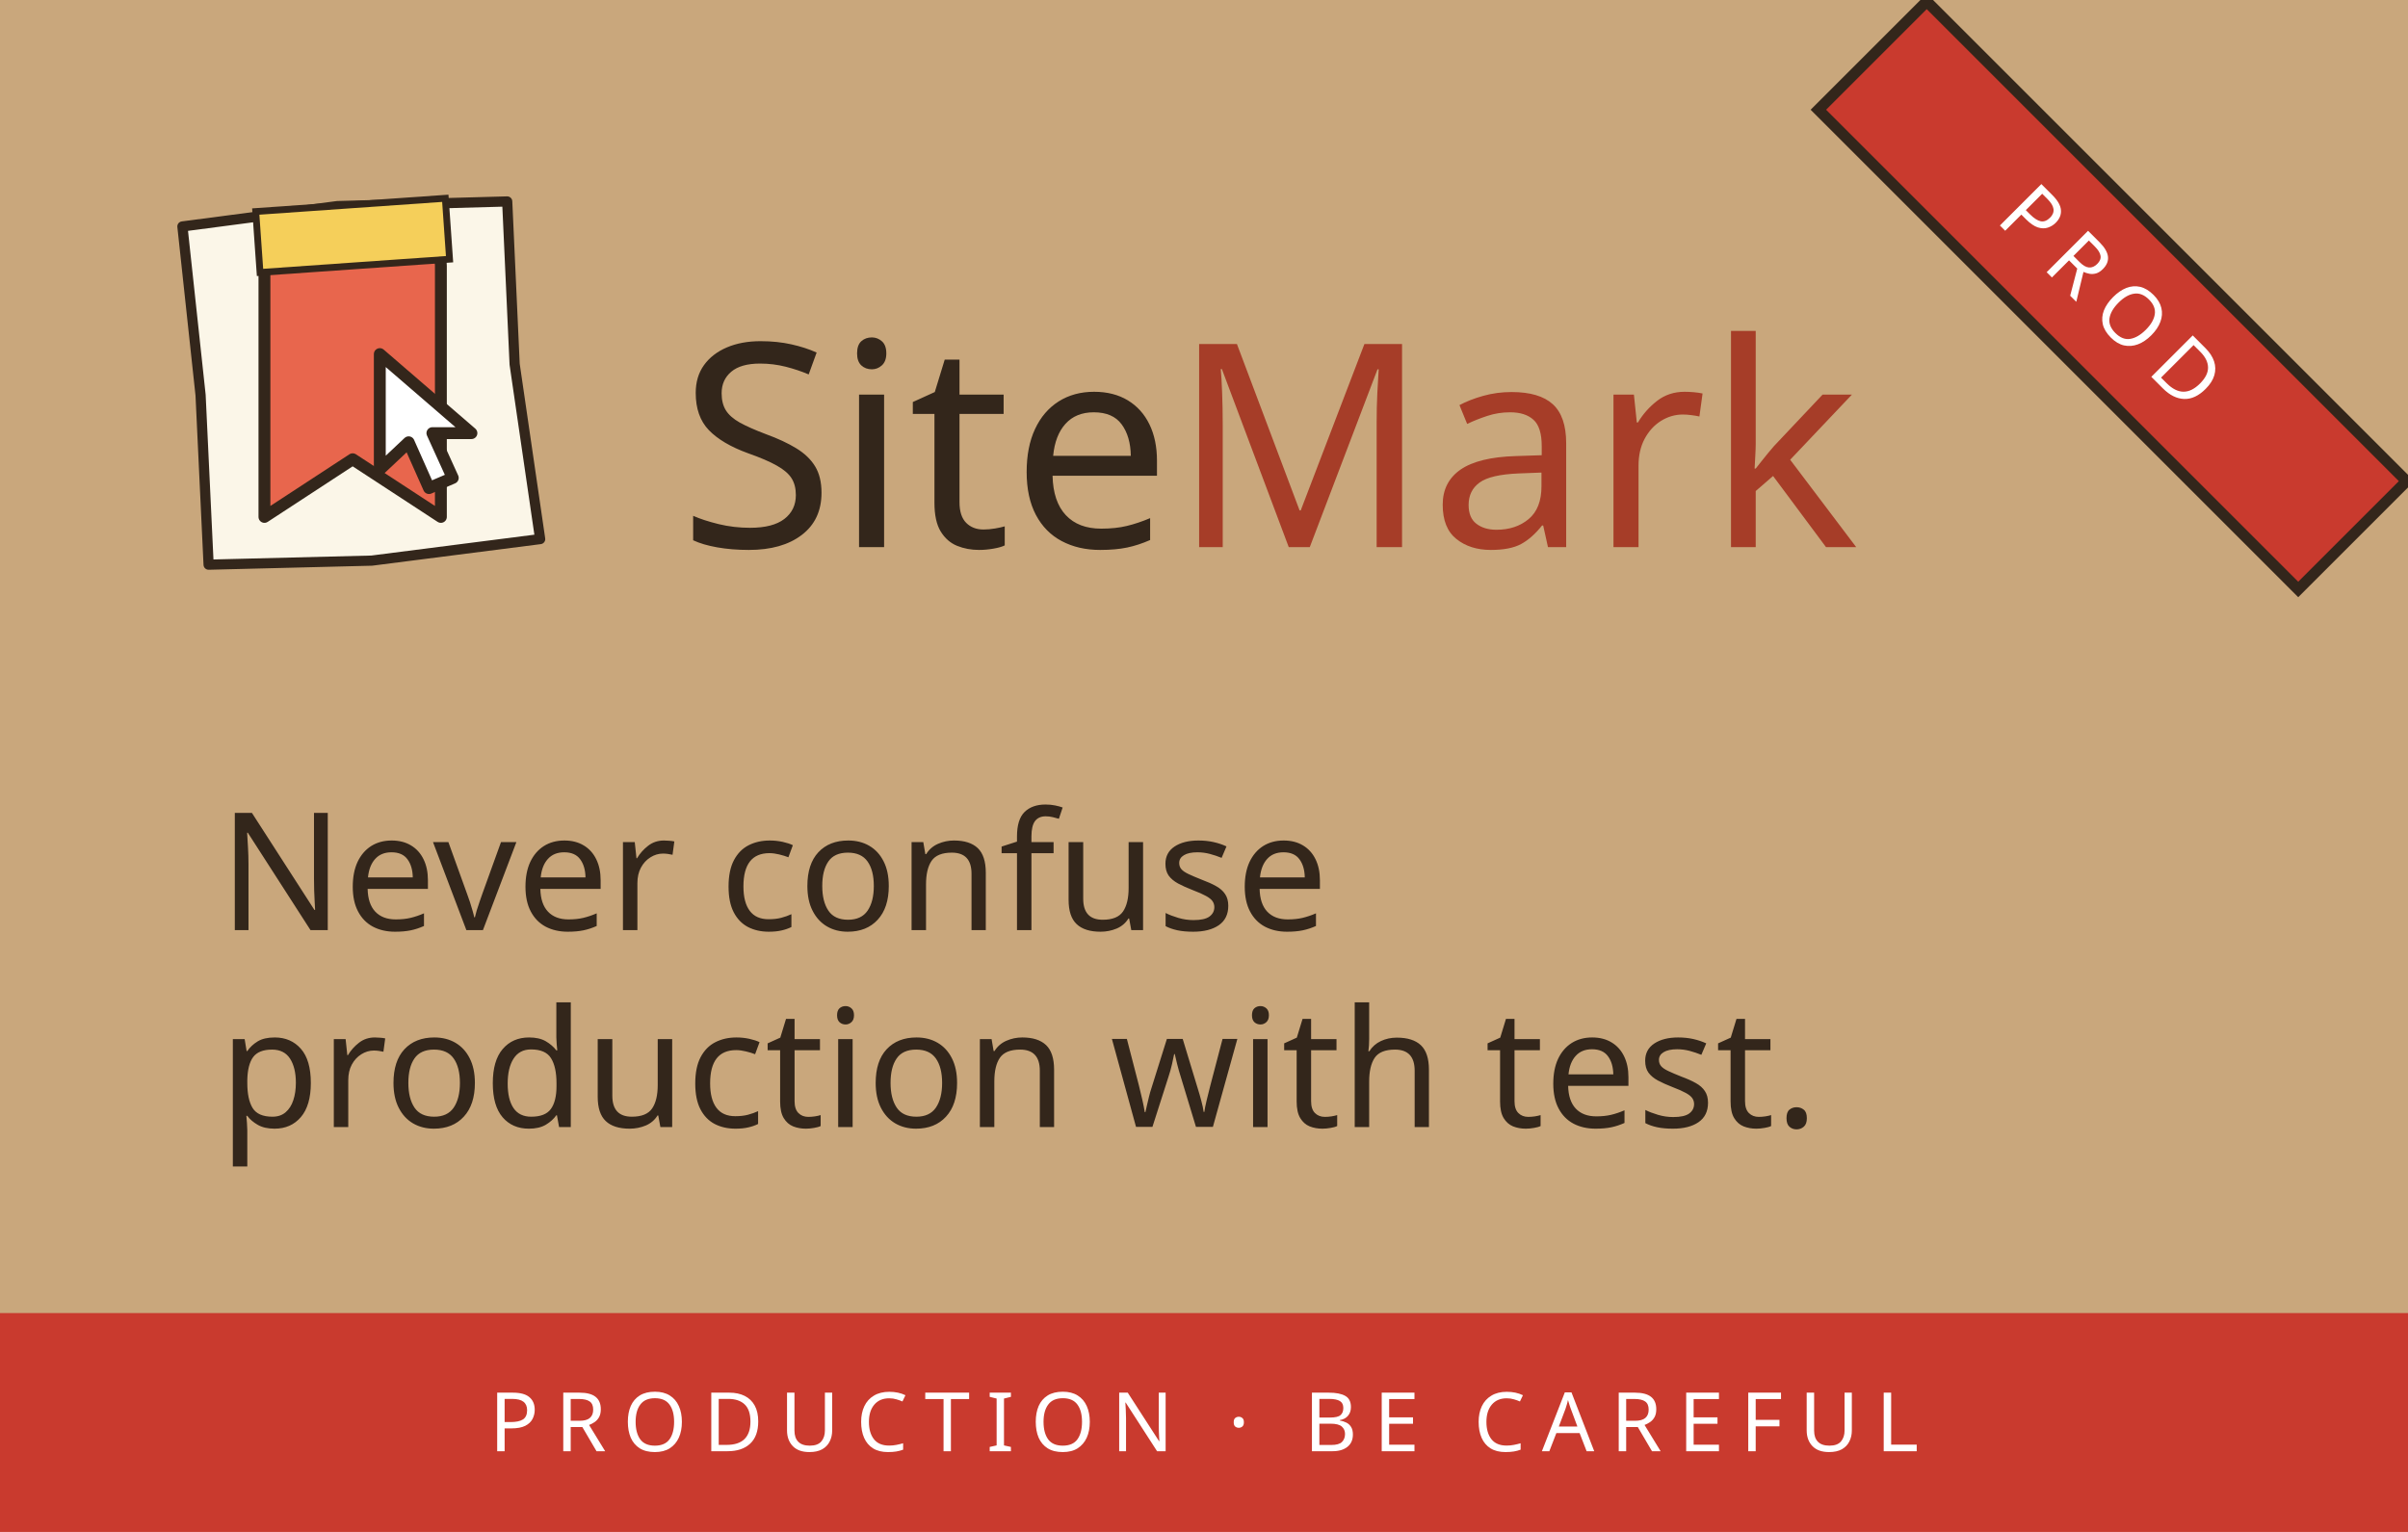
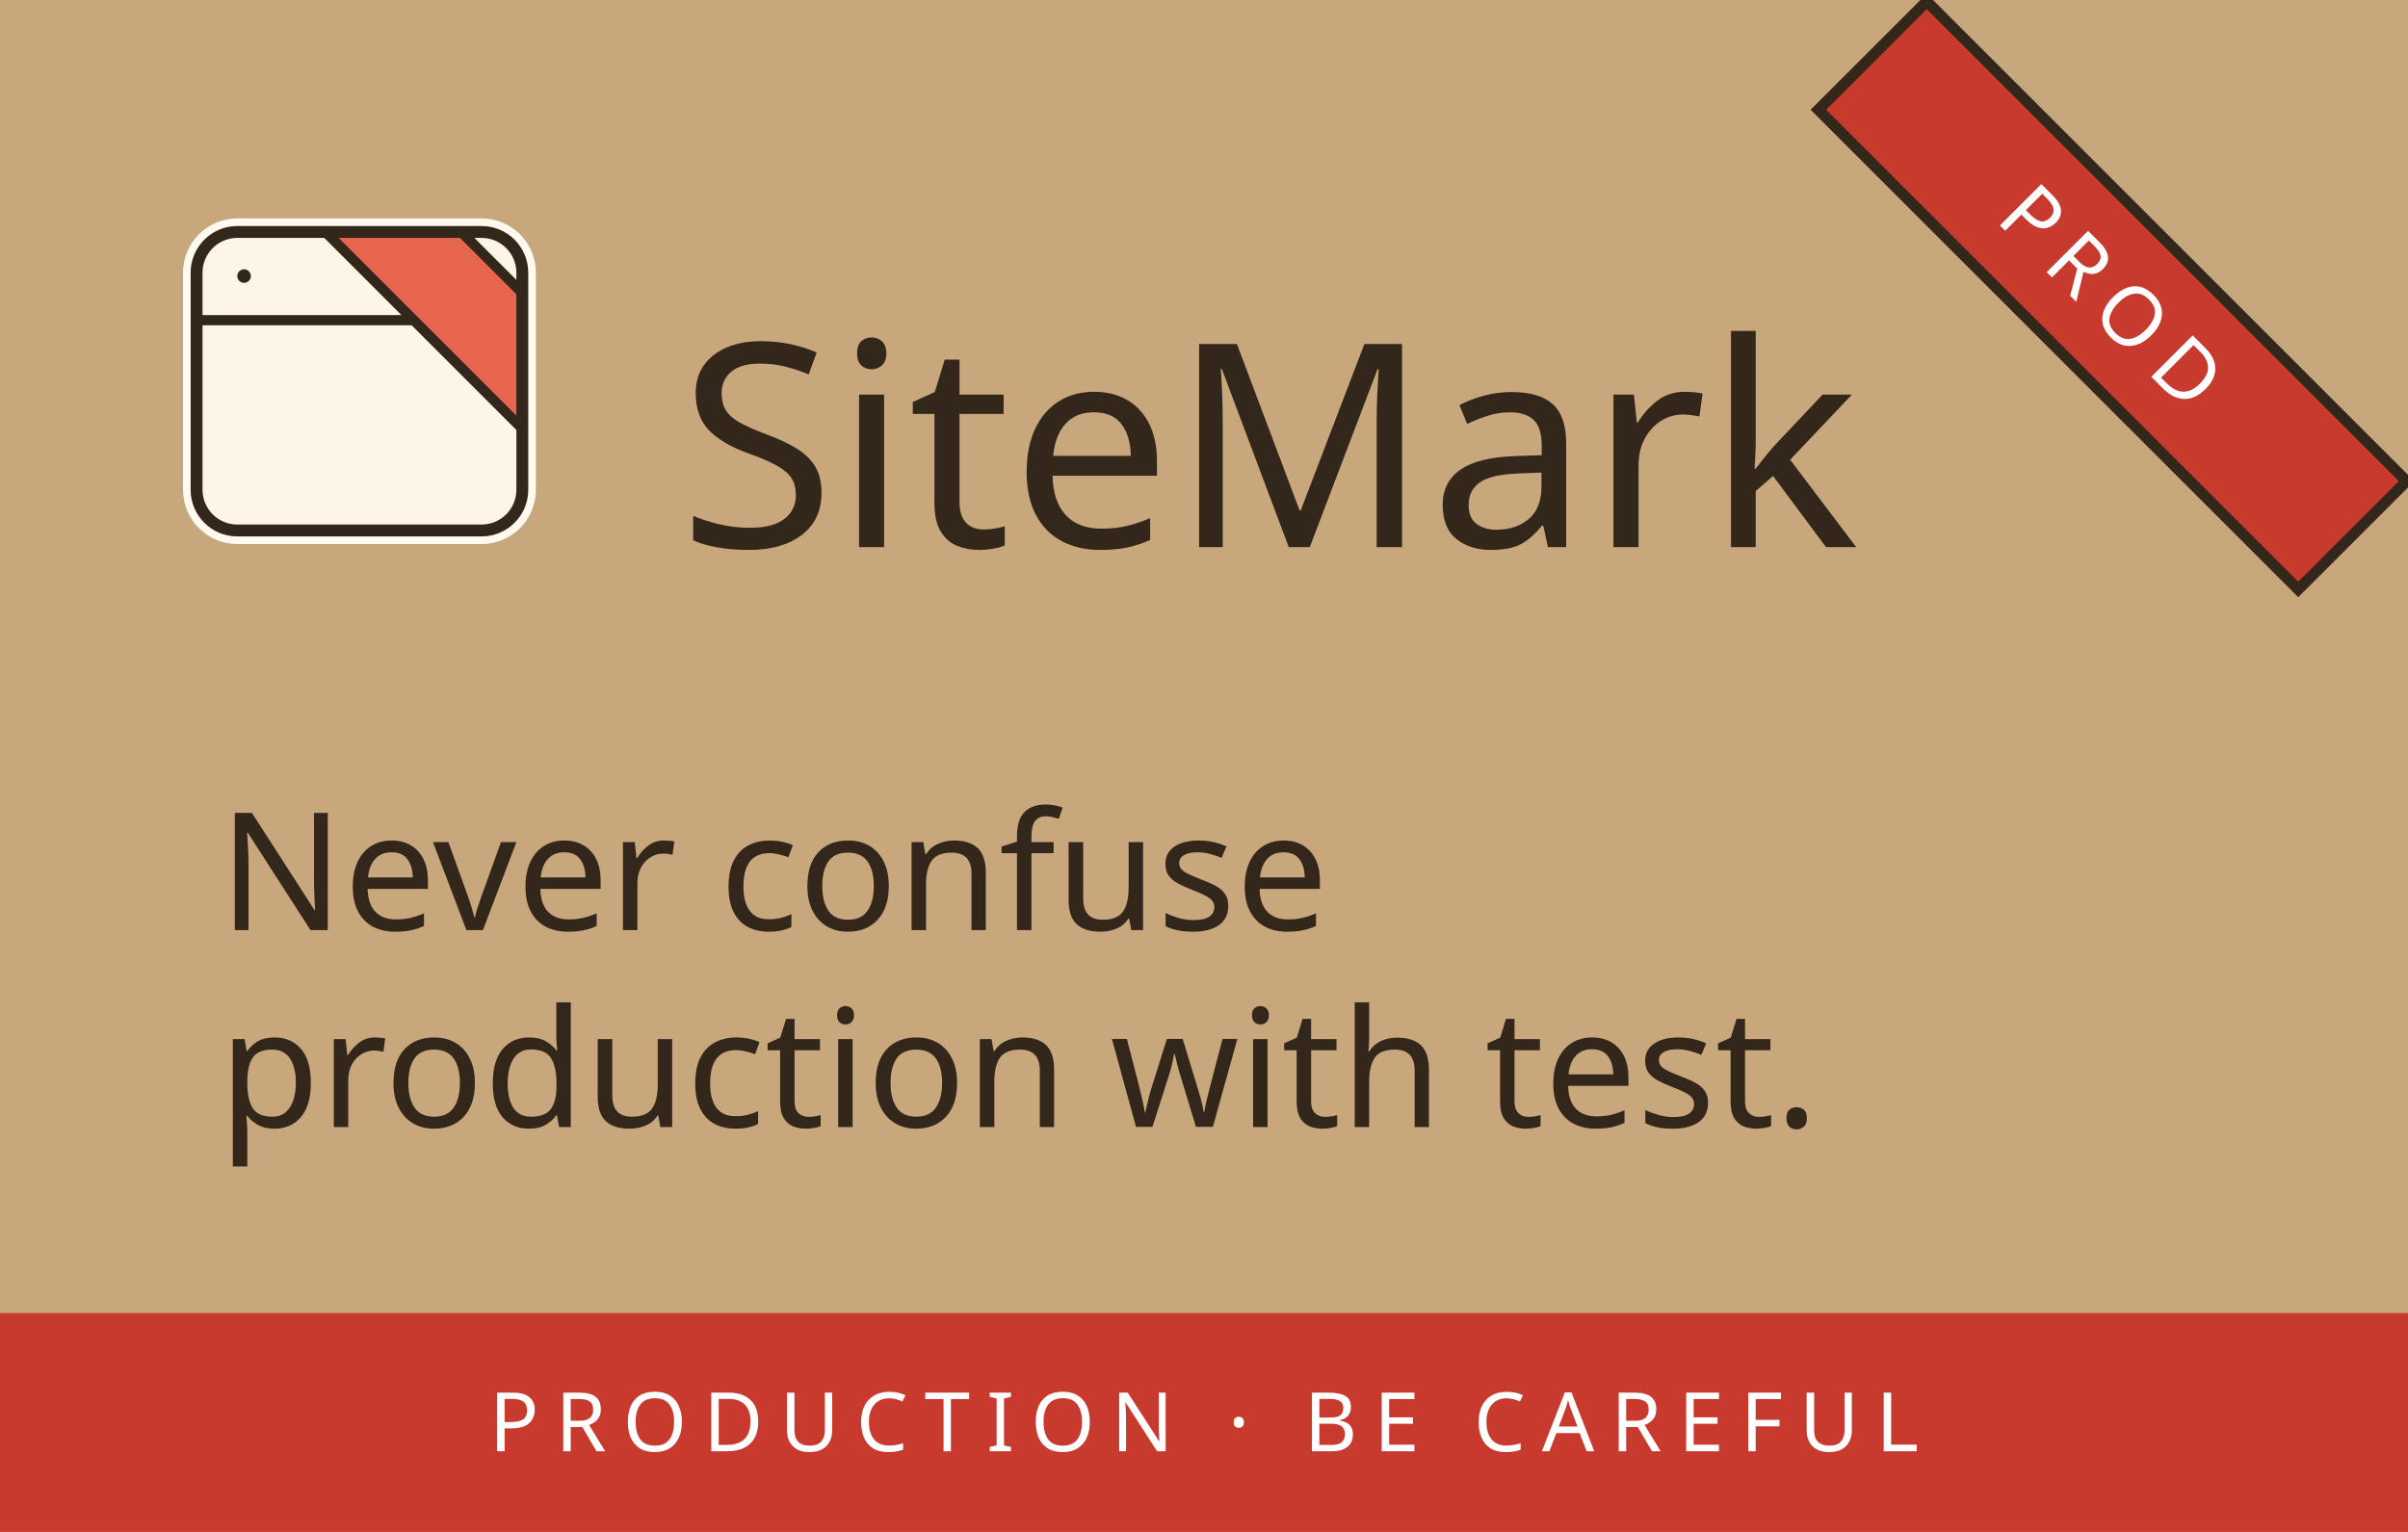
<svg xmlns="http://www.w3.org/2000/svg" viewBox="0 0 440 280" role="img" aria-labelledby="t">
  <rect width="440" height="280" fill="#c9a77c" />
  <g transform="translate(26 30) scale(0.62)">
-     <g transform="rotate(-5 64 64)">
-       <path d="M16 14l46-2 50 3-2 48 3 52-50 2-48-3 2-50z" fill="#fbf6e8" stroke="#33261b" stroke-width="3" stroke-linejoin="round" />
+     <defs>
+       <clipPath id="wl">
+         <rect x="16" y="20" width="96" height="88" rx="12" />
+       </clipPath>
+     </defs>
+     <rect x="16" y="20" width="96" height="88" rx="12" fill="#fffaf0" stroke="#fffaf0" stroke-width="8" stroke-linejoin="round" />
+     <rect x="16" y="20" width="96" height="88" rx="12" fill="#fbf6e8" />
+     <path d="M16 46H112" stroke="#33261b" stroke-width="3" />
+     <circle cx="30" cy="33" r="2" fill="#33261b" />
+     <g clip-path="url(#wl)">
+       <path d="M44 10L84 10L124 50L124 90Z" fill="#e8664d" stroke="#33261b" stroke-width="3" stroke-linejoin="round" />
    </g>
-     <path d="M42 24h40a6 6 0 0 1 6 6v74l-26-17-26 17V30a6 6 0 0 1 6-6z" fill="#e8664d" stroke="#33261b" stroke-width="3.5" stroke-linejoin="round" />
-     <rect x="34" y="12" width="56" height="18" transform="rotate(-4 62 21)" fill="#f5cf5a" stroke="#33261b" stroke-width="2" />
-     <path d="M70 56v34l8.5-8 6 13.5 7-3-6-13.2H97z" fill="#fff" stroke="#33261b" stroke-width="3.5" stroke-linejoin="round" />
+     <rect x="16" y="20" width="96" height="88" rx="12" fill="none" stroke="#33261b" stroke-width="3.5" stroke-linejoin="round" />
  </g>
-   <text x="124" y="100" font-family="'Caveat Brush', 'Patrick Hand', ui-rounded, system-ui, sans-serif" font-size="52" fill="#33261b">Site<tspan fill="#a63d28">Mark</tspan>
-   </text>
+   <text x="124" y="100" font-family="'Caveat Brush', 'Patrick Hand', ui-rounded, system-ui, sans-serif" font-size="52" fill="#33261b">SiteMark</text>
  <g font-family="'Caveat Brush', 'Patrick Hand', ui-rounded, system-ui, sans-serif" font-size="30" fill="#33261b">
    <text x="40" y="170">Never confuse</text>
    <text x="40" y="206">production with test.</text>
  </g>
  <rect x="0" y="240" width="440" height="40" fill="#c93a2e" />
  <text x="220" y="265.25" text-anchor="middle" font-family="'Patrick Hand', ui-rounded, system-ui, sans-serif" font-size="15" letter-spacing="3" fill="#fff">PRODUCTION · BE CAREFUL</text>
  <g transform="translate(386 54) rotate(45)">
    <rect x="-62" y="-14" width="124" height="28" fill="#c93a2e" stroke="#33261b" stroke-width="2" />
    <text x="0" y="5.5" text-anchor="middle" font-family="'Patrick Hand', ui-rounded, system-ui, sans-serif" font-size="15" letter-spacing="3" fill="#fff">PROD</text>
  </g>
</svg>
